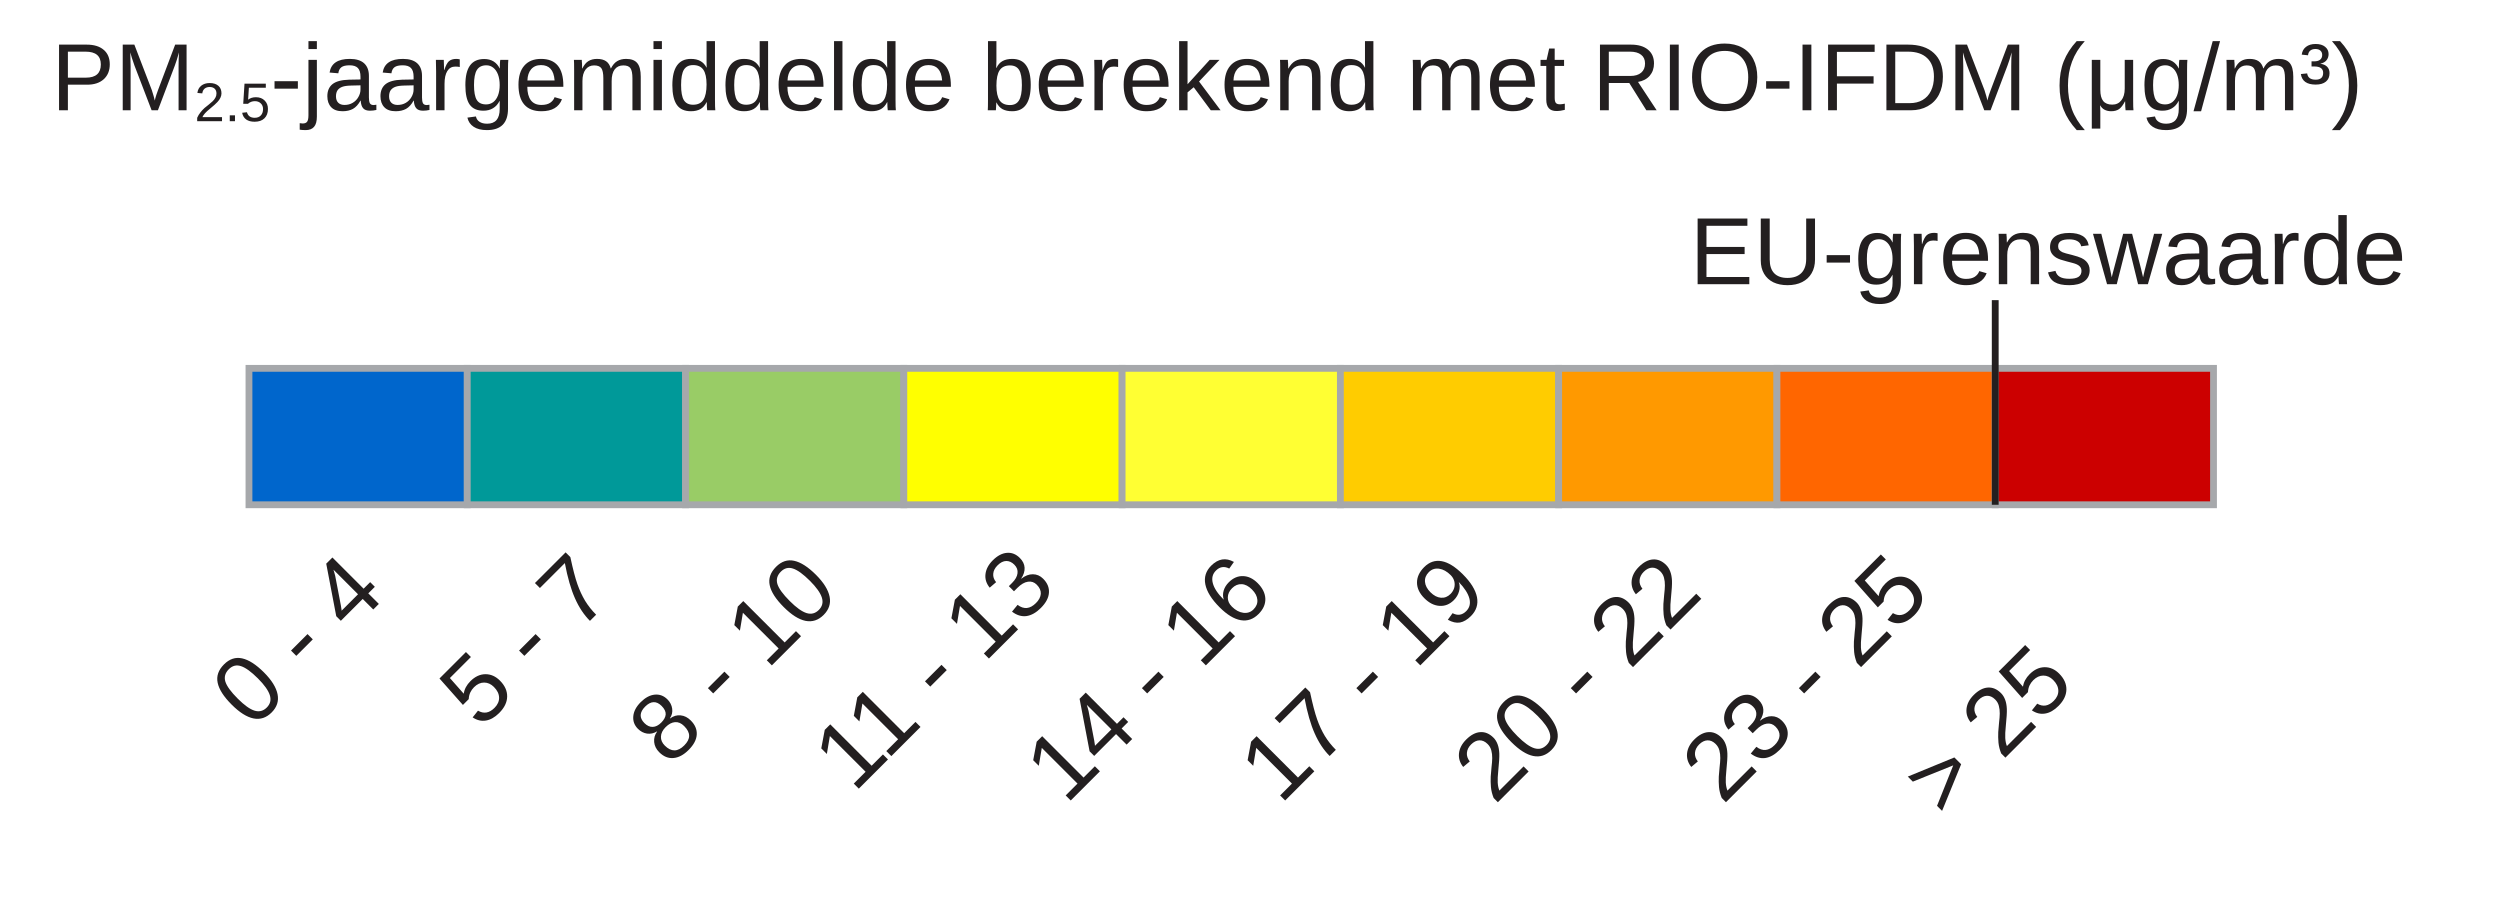
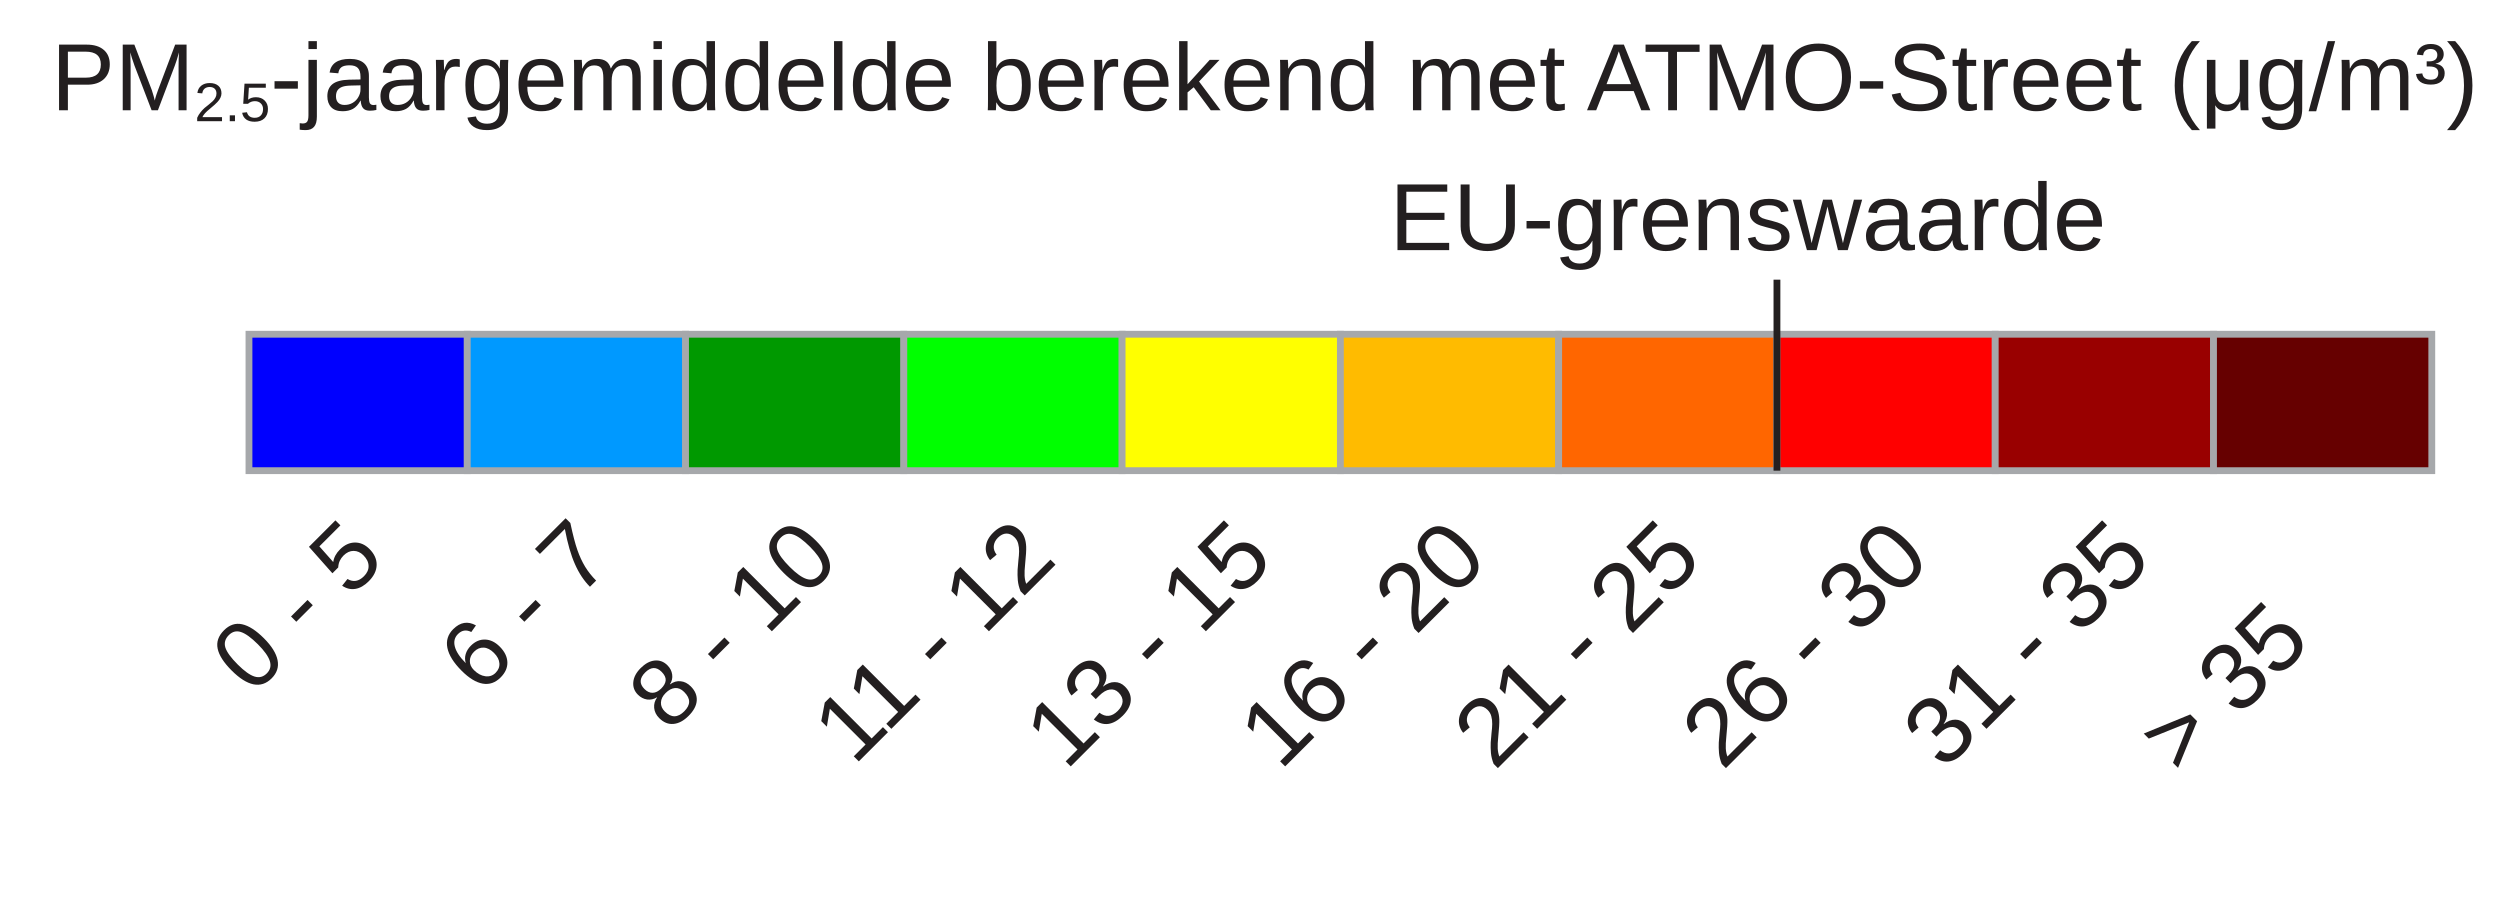
<svg xmlns="http://www.w3.org/2000/svg" version="1.1" id="Layer_1" x="0px" y="0px" width="366.5px" height="132px" viewBox="0 0 366.5 132" enable-background="new 0 0 366.5 132" xml:space="preserve">
-   <rect x="36.5" y="54" fill="#0066CC" stroke="#A6A8AB" stroke-miterlimit="10" width="32" height="20" />
-   <rect x="68.5" y="54" fill="#009999" stroke="#A6A8AB" stroke-miterlimit="10" width="32" height="20" />
-   <rect x="100.5" y="54" fill="#99CC66" stroke="#A6A8AB" stroke-miterlimit="10" width="32" height="20" />
-   <rect x="132.5" y="54" fill="#FFFF00" stroke="#A6A8AB" stroke-miterlimit="10" width="32" height="20" />
-   <rect x="164.5" y="54" fill="#FFFF33" stroke="#A6A8AB" stroke-miterlimit="10" width="32" height="20" />
-   <rect x="196.5" y="54" fill="#FFCC00" stroke="#A6A8AB" stroke-miterlimit="10" width="32" height="20" />
-   <rect x="228.5" y="54" fill="#FF9900" stroke="#A6A8AB" stroke-miterlimit="10" width="32" height="20" />
-   <rect x="260.5" y="54" fill="#FF6600" stroke="#A6A8AB" stroke-miterlimit="10" width="32" height="20" />
-   <rect x="292.5" y="54" fill="#CC0000" stroke="#A6A8AB" stroke-miterlimit="10" width="32" height="20" />
-   <text transform="matrix(1 0 0 1 7.5 16.1665)" fill="#231F20" font-family="Arial" font-size="14">PM<tspan baseline-shift="sub" font-size="8px">2.5</tspan>-jaargemiddelde berekend met RIO-IFDM (μg/m³)</text>
-   <text transform="matrix(1 0 0 1 247.7148 41.6665)" fill="#231F20" font-family="Arial" font-size="14">EU-grenswaarde</text>
-   <line fill="none" stroke="#231F20" stroke-miterlimit="10" x1="292.5" y1="44" x2="292.5" y2="74" />
-   <text transform="matrix(0.7071 -0.7071 0.7071 0.7071 36.9805 107.0898)" fill="#231F20" font-family="Arial" font-size="14">0 - 4</text>
-   <text transform="matrix(0.7071 -0.7071 0.7071 0.7071 70.416 107.0898)" fill="#231F20" font-family="Arial" font-size="14">5 - 7</text>
-   <text transform="matrix(0.7071 -0.7071 0.7071 0.7071 98.0996 112.5957)" fill="#231F20" font-family="Arial" font-size="14">8 - 10</text>
-   <text transform="matrix(0.7071 -0.7071 0.7071 0.7071 125.1504 116.3672)" fill="#231F20" font-family="Arial" font-size="14">11 - 13</text>
-   <text transform="matrix(0.7071 -0.7071 0.7071 0.7071 156.2188 118.1016)" fill="#231F20" font-family="Arial" font-size="14">14 - 16</text>
-   <text transform="matrix(0.7071 -0.7071 0.7071 0.7071 187.6543 118.1016)" fill="#231F20" font-family="Arial" font-size="14">17 - 19</text>
-   <text transform="matrix(0.7071 -0.7071 0.7071 0.7071 219.0908 118.1016)" fill="#231F20" font-family="Arial" font-size="14">20 - 22</text>
-   <text transform="matrix(0.7071 -0.7071 0.7071 0.7071 252.5264 118.1016)" fill="#231F20" font-family="Arial" font-size="14">23 - 25</text>
-   <text transform="matrix(0.7071 -0.7071 0.7071 0.7071 284.9629 120.1016)" fill="#231F20" font-family="Arial" font-size="14">&gt; 25</text>
+   <rect x="36.5" y="49" fill="#0000FF" stroke="#A6A8AB" stroke-miterlimit="10" width="32" height="20" />
+   <rect x="68.5" y="49" fill="#0099FF" stroke="#A6A8AB" stroke-miterlimit="10" width="32" height="20" />
+   <rect x="100.5" y="49" fill="#009900" stroke="#A6A8AB" stroke-miterlimit="10" width="32" height="20" />
+   <rect x="132.5" y="49" fill="#00FF00" stroke="#A6A8AB" stroke-miterlimit="10" width="32" height="20" />
+   <rect x="164.5" y="49" fill="#FFFF00" stroke="#A6A8AB" stroke-miterlimit="10" width="32" height="20" />
+   <rect x="196.5" y="49" fill="#FFBB00" stroke="#A6A8AB" stroke-miterlimit="10" width="32" height="20" />
+   <rect x="228.5" y="49" fill="#FF6600" stroke="#A6A8AB" stroke-miterlimit="10" width="32" height="20" />
+   <rect x="260.5" y="49" fill="#FF0000" stroke="#A6A8AB" stroke-miterlimit="10" width="32" height="20" />
+   <rect x="292.5" y="49" fill="#990000" stroke="#A6A8AB" stroke-miterlimit="10" width="32" height="20" />
+   <rect x="324.5" y="49" fill="#660000" stroke="#A6A8AB" stroke-miterlimit="10" width="32" height="20" />
+   <text transform="matrix(1 0 0 1 7.5 16.1665)" fill="#231F20" font-family="Arial" font-size="14">PM<tspan baseline-shift="sub" font-size="8px">2.5</tspan>-jaargemiddelde berekend met ATMO-Street (μg/m³)</text>
+   <text transform="matrix(1 0 0 1 203.7148 36.6665)" fill="#231F20" font-family="Arial" font-size="14">EU-grenswaarde</text>
+   <line fill="none" stroke="#231F20" stroke-miterlimit="10" x1="260.5" y1="41" x2="260.5" y2="69" />
+   <text transform="matrix(0.7071 -0.7071 0.7071 0.7071 36.9805 102.0898)" fill="#231F20" font-family="Arial" font-size="14">0 - 5</text>
+   <text transform="matrix(0.7071 -0.7071 0.7071 0.7071 70.416 102.0898)" fill="#231F20" font-family="Arial" font-size="14">6 - 7</text>
+   <text transform="matrix(0.7071 -0.7071 0.7071 0.7071 98.0996 107.5957)" fill="#231F20" font-family="Arial" font-size="14">8 - 10</text>
+   <text transform="matrix(0.7071 -0.7071 0.7071 0.7071 125.1504 112.3672)" fill="#231F20" font-family="Arial" font-size="14">11 - 12</text>
+   <text transform="matrix(0.7071 -0.7071 0.7071 0.7071 156.2188 113.1016)" fill="#231F20" font-family="Arial" font-size="14">13 - 15</text>
+   <text transform="matrix(0.7071 -0.7071 0.7071 0.7071 187.6543 113.1016)" fill="#231F20" font-family="Arial" font-size="14">16 - 20</text>
+   <text transform="matrix(0.7071 -0.7071 0.7071 0.7071 219.0908 113.1016)" fill="#231F20" font-family="Arial" font-size="14">21 - 25</text>
+   <text transform="matrix(0.7071 -0.7071 0.7071 0.7071 252.5264 113.1016)" fill="#231F20" font-family="Arial" font-size="14">26 - 30</text>
+   <text transform="matrix(0.7071 -0.7071 0.7071 0.7071 284.9629 113.1016)" fill="#231F20" font-family="Arial" font-size="14">31 - 35</text>
+   <text transform="matrix(0.7071 -0.7071 0.7071 0.7071 319.5527 113.793)" fill="#231F20" font-family="Arial" font-size="14">&gt; 35</text>
</svg>
